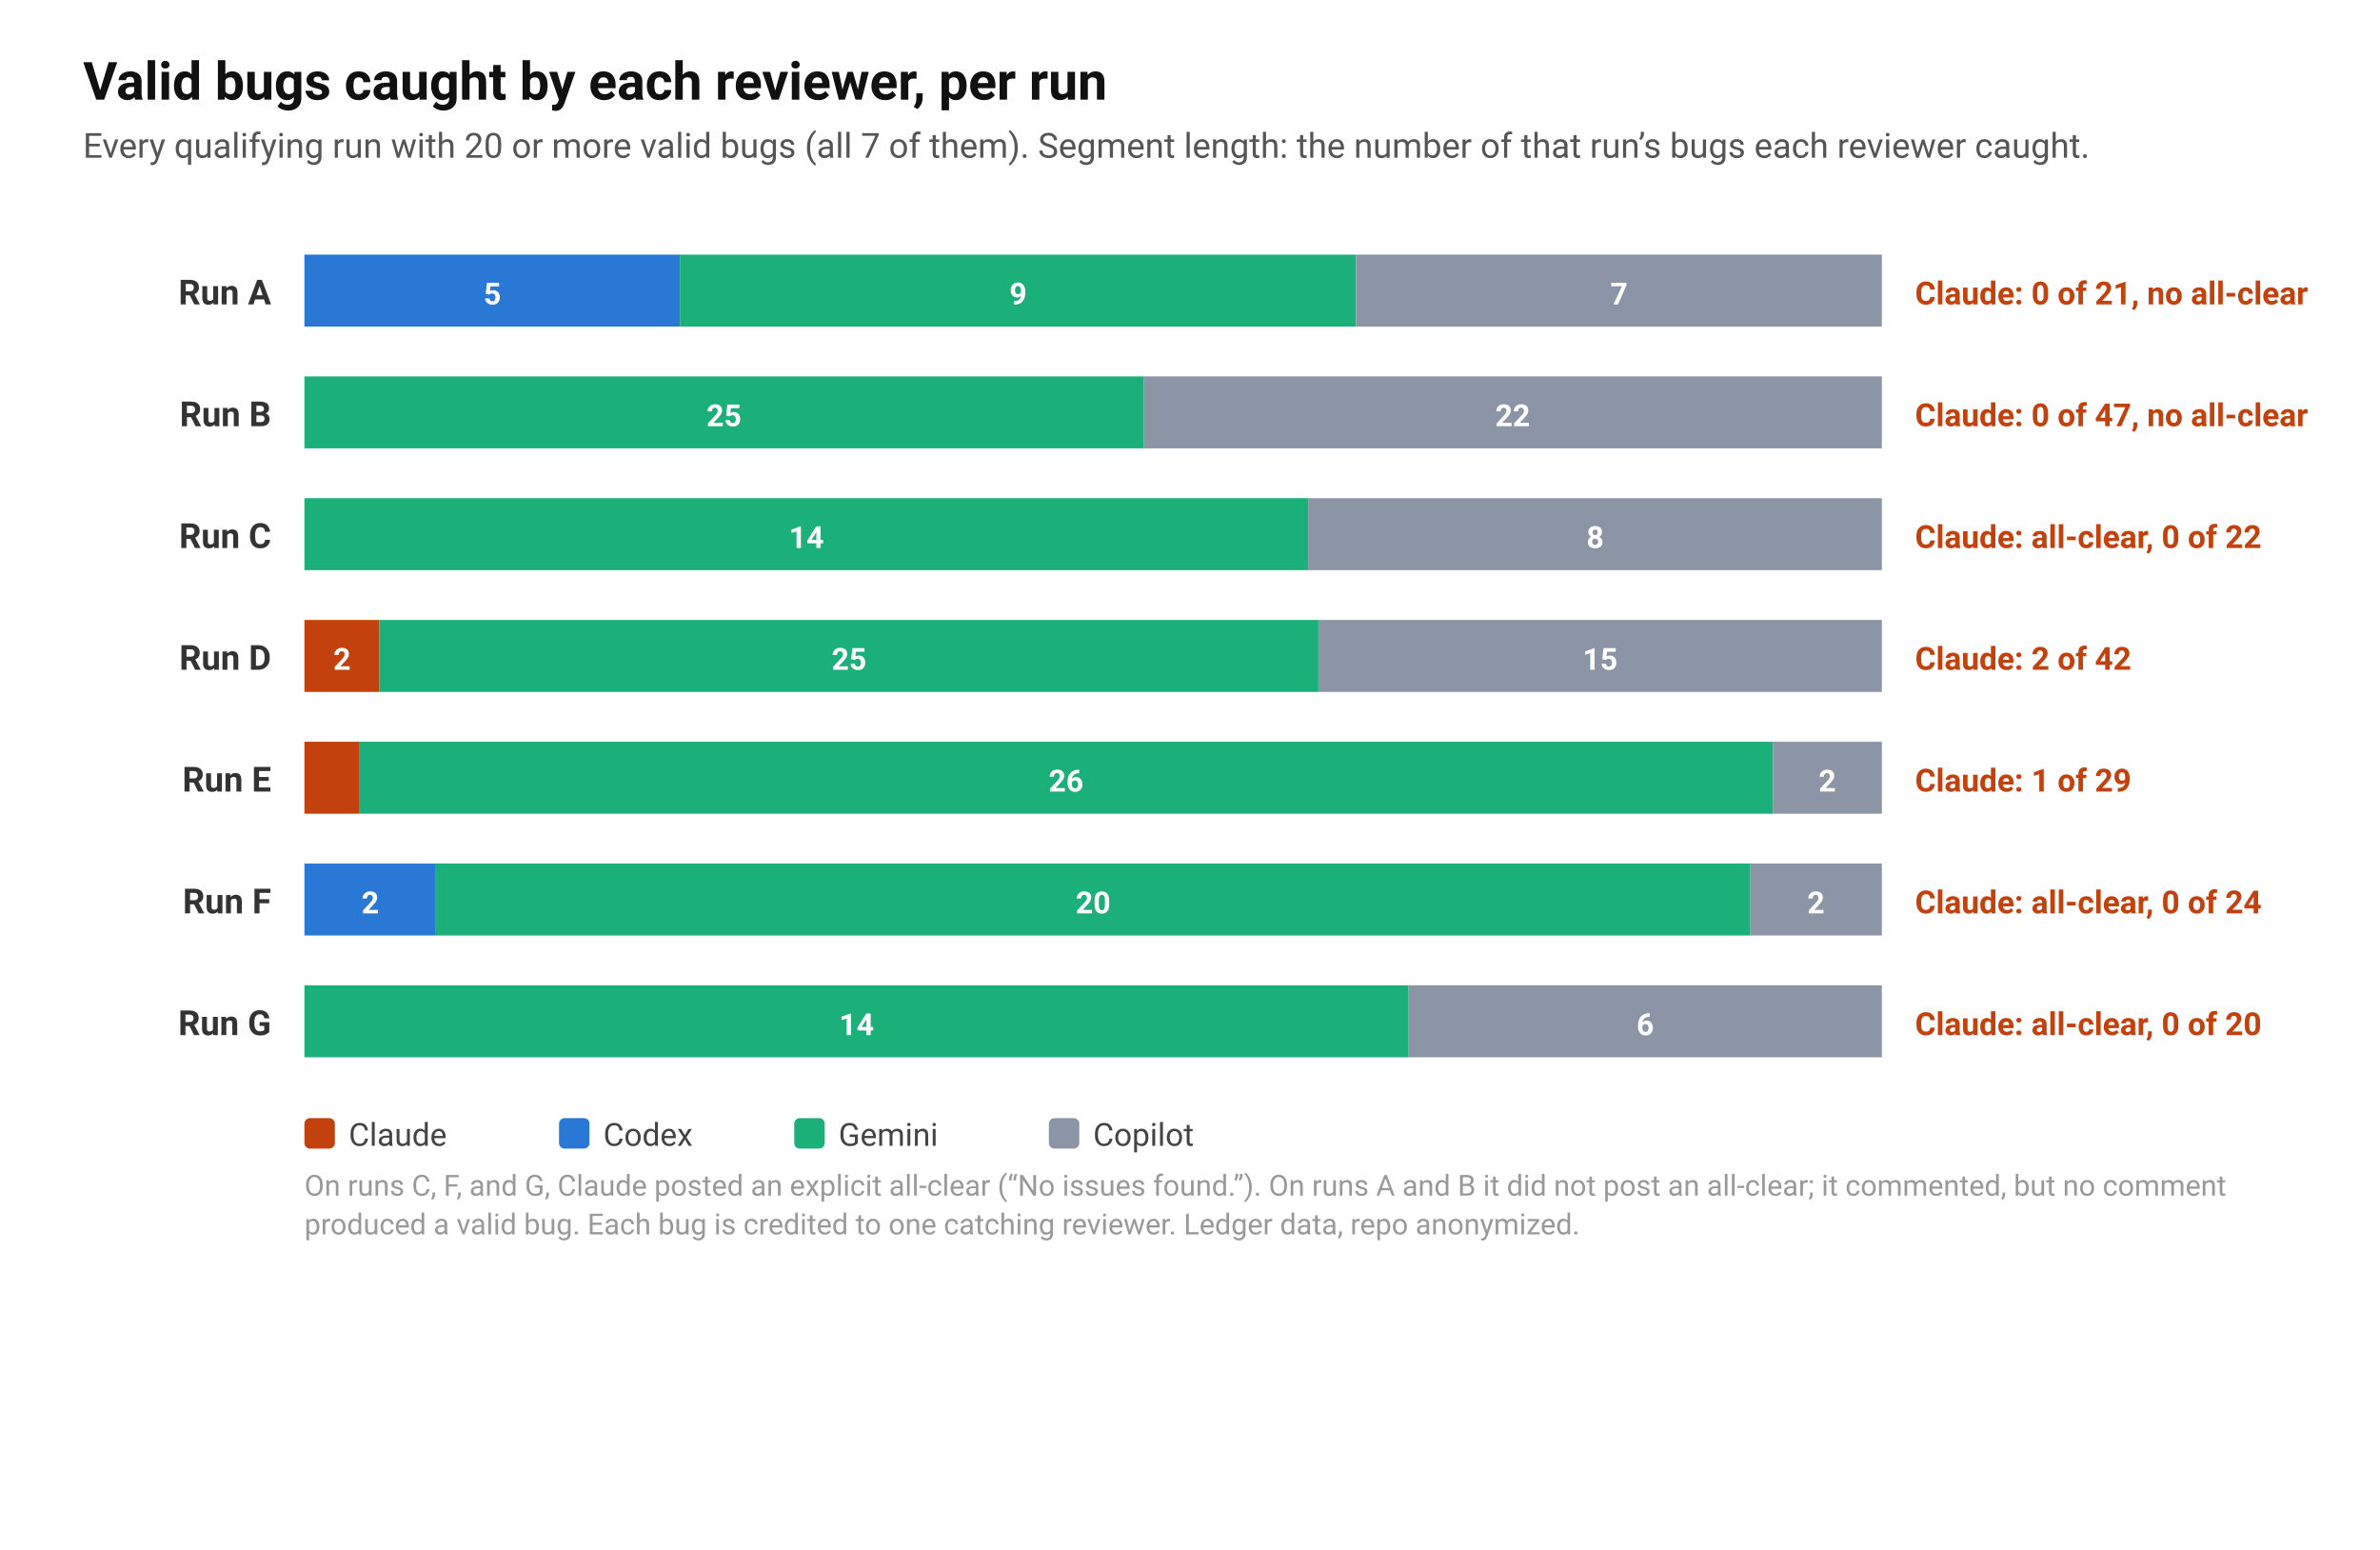
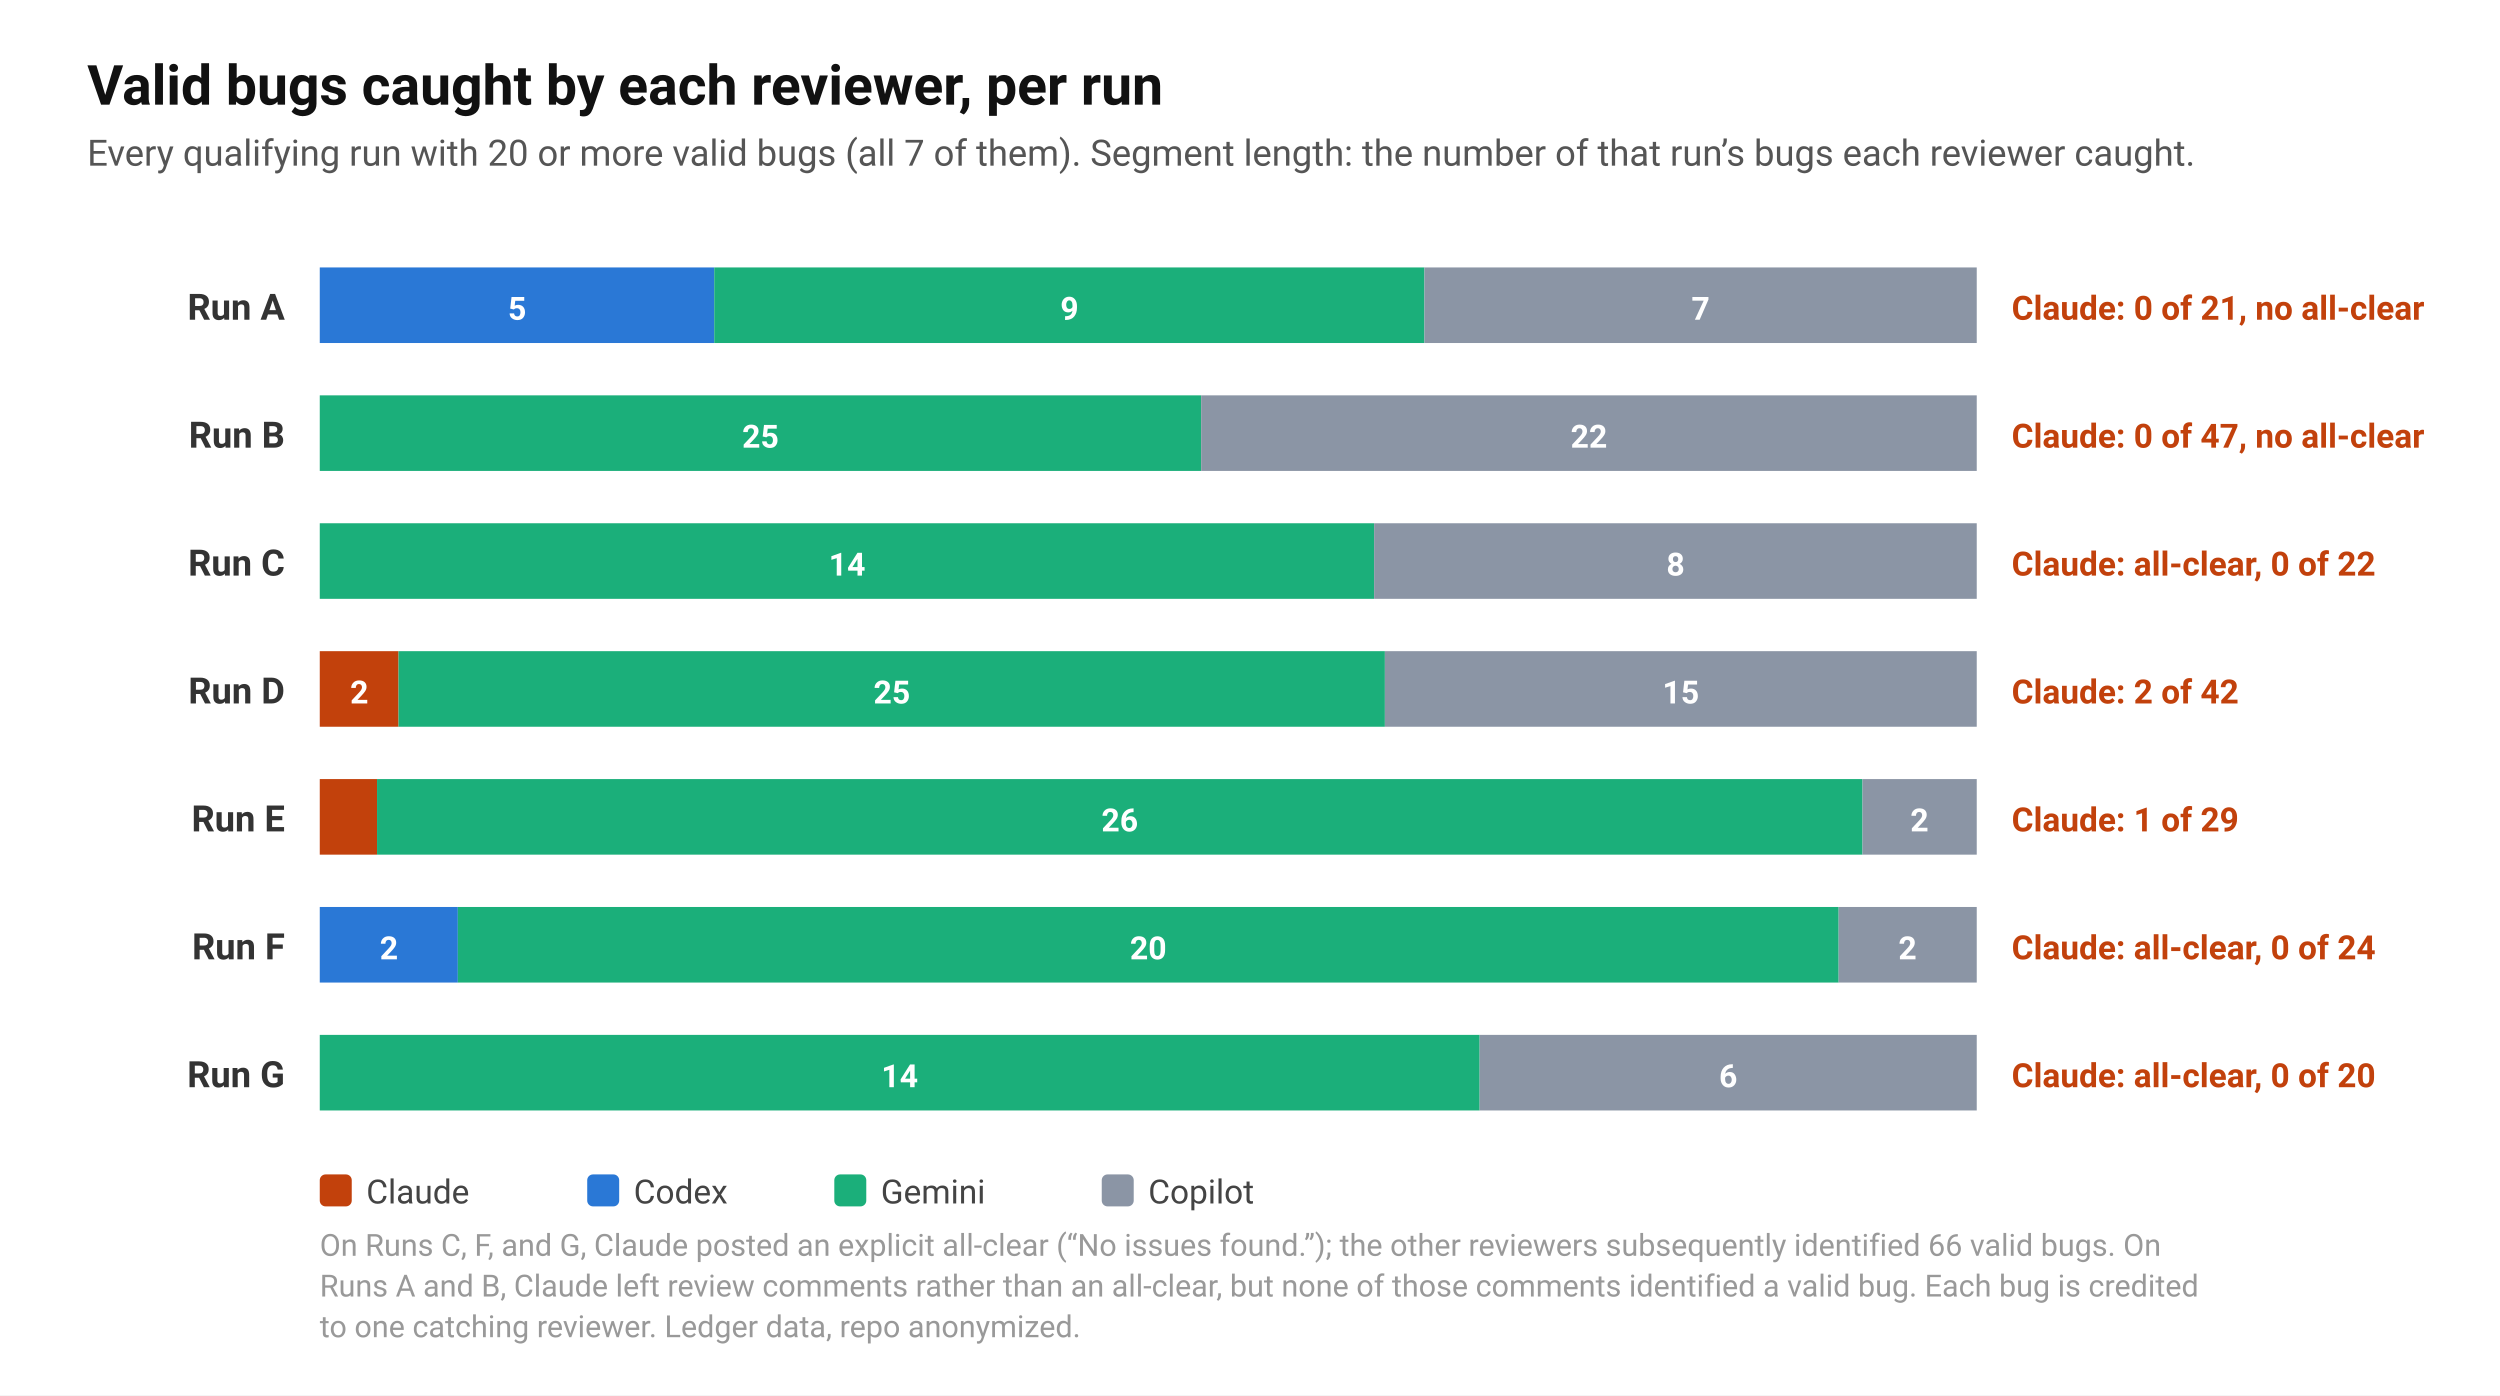
- <svg xmlns="http://www.w3.org/2000/svg" viewBox="0 0 860 560" font-family="-apple-system,Segoe UI,Roboto,Helvetica,Arial,sans-serif">
-   <rect width="860" height="560" fill="#fff" />
+ <svg xmlns="http://www.w3.org/2000/svg" viewBox="0 0 860 480" font-family="-apple-system,Segoe UI,Roboto,Helvetica,Arial,sans-serif">
+   <rect width="860" height="480" fill="#fff" />
  <text x="30" y="36" font-size="19" font-weight="700" fill="#111">Valid bugs caught by each reviewer, per run</text>
  <text x="30" y="57" font-size="12.5" fill="#555">Every qualifying run with 20 or more valid bugs (all 7 of them). Segment length: the number of that run’s bugs each reviewer caught.</text>
  <text x="98" y="110" font-size="12.5" font-weight="700" fill="#333" text-anchor="end">Run A</text>
  <rect x="110.0" y="92" width="135.7" height="26" fill="#2A78D6" />
  <text x="177.9" y="110" font-size="11" font-weight="700" fill="#fff" text-anchor="middle">5</text>
  <rect x="245.7" y="92" width="244.3" height="26" fill="#1BAF7A" />
  <text x="367.9" y="110" font-size="11" font-weight="700" fill="#fff" text-anchor="middle">9</text>
  <rect x="490.0" y="92" width="190.0" height="26" fill="#8B95A5" />
  <text x="585.0" y="110" font-size="11" font-weight="700" fill="#fff" text-anchor="middle">7</text>
  <text x="692" y="110" font-size="11.5" font-weight="700" fill="#C2410C">Claude: 0 of 21, no all-clear</text>
  <text x="98" y="154" font-size="12.5" font-weight="700" fill="#333" text-anchor="end">Run B</text>
  <rect x="110.0" y="136" width="303.2" height="26" fill="#1BAF7A" />
  <text x="261.6" y="154" font-size="11" font-weight="700" fill="#fff" text-anchor="middle">25</text>
  <rect x="413.2" y="136" width="266.8" height="26" fill="#8B95A5" />
  <text x="546.6" y="154" font-size="11" font-weight="700" fill="#fff" text-anchor="middle">22</text>
  <text x="692" y="154" font-size="11.5" font-weight="700" fill="#C2410C">Claude: 0 of 47, no all-clear</text>
  <text x="98" y="198" font-size="12.5" font-weight="700" fill="#333" text-anchor="end">Run C</text>
  <rect x="110.0" y="180" width="362.7" height="26" fill="#1BAF7A" />
  <text x="291.4" y="198" font-size="11" font-weight="700" fill="#fff" text-anchor="middle">14</text>
  <rect x="472.7" y="180" width="207.3" height="26" fill="#8B95A5" />
  <text x="576.4" y="198" font-size="11" font-weight="700" fill="#fff" text-anchor="middle">8</text>
  <text x="692" y="198" font-size="11.5" font-weight="700" fill="#C2410C">Claude: all-clear, 0 of 22</text>
  <text x="98" y="242" font-size="12.5" font-weight="700" fill="#333" text-anchor="end">Run D</text>
  <rect x="110.0" y="224" width="27.1" height="26" fill="#C2410C" />
  <text x="123.6" y="242" font-size="11" font-weight="700" fill="#fff" text-anchor="middle">2</text>
  <rect x="137.1" y="224" width="339.3" height="26" fill="#1BAF7A" />
  <text x="306.8" y="242" font-size="11" font-weight="700" fill="#fff" text-anchor="middle">25</text>
  <rect x="476.4" y="224" width="203.6" height="26" fill="#8B95A5" />
  <text x="578.2" y="242" font-size="11" font-weight="700" fill="#fff" text-anchor="middle">15</text>
  <text x="692" y="242" font-size="11.5" font-weight="700" fill="#C2410C">Claude: 2 of 42</text>
  <text x="98" y="286" font-size="12.5" font-weight="700" fill="#333" text-anchor="end">Run E</text>
  <rect x="110.0" y="268" width="19.7" height="26" fill="#C2410C" />
  <rect x="129.7" y="268" width="511.0" height="26" fill="#1BAF7A" />
  <text x="385.2" y="286" font-size="11" font-weight="700" fill="#fff" text-anchor="middle">26</text>
  <rect x="640.7" y="268" width="39.3" height="26" fill="#8B95A5" />
  <text x="660.3" y="286" font-size="11" font-weight="700" fill="#fff" text-anchor="middle">2</text>
  <text x="692" y="286" font-size="11.5" font-weight="700" fill="#C2410C">Claude: 1 of 29</text>
  <text x="98" y="330" font-size="12.5" font-weight="700" fill="#333" text-anchor="end">Run F</text>
  <rect x="110.0" y="312" width="47.5" height="26" fill="#2A78D6" />
  <text x="133.8" y="330" font-size="11" font-weight="700" fill="#fff" text-anchor="middle">2</text>
  <rect x="157.5" y="312" width="475.0" height="26" fill="#1BAF7A" />
  <text x="395.0" y="330" font-size="11" font-weight="700" fill="#fff" text-anchor="middle">20</text>
  <rect x="632.5" y="312" width="47.5" height="26" fill="#8B95A5" />
  <text x="656.2" y="330" font-size="11" font-weight="700" fill="#fff" text-anchor="middle">2</text>
  <text x="692" y="330" font-size="11.5" font-weight="700" fill="#C2410C">Claude: all-clear, 0 of 24</text>
  <text x="98" y="374" font-size="12.5" font-weight="700" fill="#333" text-anchor="end">Run G</text>
  <rect x="110.0" y="356" width="399.0" height="26" fill="#1BAF7A" />
  <text x="309.5" y="374" font-size="11" font-weight="700" fill="#fff" text-anchor="middle">14</text>
  <rect x="509.0" y="356" width="171.0" height="26" fill="#8B95A5" />
  <text x="594.5" y="374" font-size="11" font-weight="700" fill="#fff" text-anchor="middle">6</text>
  <text x="692" y="374" font-size="11.5" font-weight="700" fill="#C2410C">Claude: all-clear, 0 of 20</text>
  <rect x="110" y="404" width="11" height="11" rx="2" fill="#C2410C" />
  <text x="126" y="414" font-size="11.5" fill="#444">Claude</text>
  <rect x="202" y="404" width="11" height="11" rx="2" fill="#2A78D6" />
  <text x="218" y="414" font-size="11.5" fill="#444">Codex</text>
  <rect x="287" y="404" width="11" height="11" rx="2" fill="#1BAF7A" />
  <text x="303" y="414" font-size="11.5" fill="#444">Gemini</text>
  <rect x="379" y="404" width="11" height="11" rx="2" fill="#8B95A5" />
  <text x="395" y="414" font-size="11.5" fill="#444">Copilot</text>
-   <text x="110" y="432" font-size="10.5" fill="#999">On runs C, F, and G, Claude posted an explicit all-clear (“No issues found.”). On runs A and B it did not post an all-clear; it commented, but no comment</text>
-   <text x="110" y="446" font-size="10.5" fill="#999">produced a valid bug. Each bug is credited to one catching reviewer. Ledger data, repo anonymized.</text>
+   <text x="110" y="432" font-size="10.5" fill="#999">On Runs C, F, and G, Claude posted an explicit all-clear (“No issues found.”); the other reviewers subsequently identified 66 valid bugs. On</text>
+   <text x="110" y="446" font-size="10.5" fill="#999">Runs A and B, Claude left review comments rather than an all-clear, but none of those comments identified a valid bug. Each bug is credited</text>
+   <text x="110" y="460" font-size="10.5" fill="#999">to one catching reviewer. Ledger data, repo anonymized.</text>
</svg>
